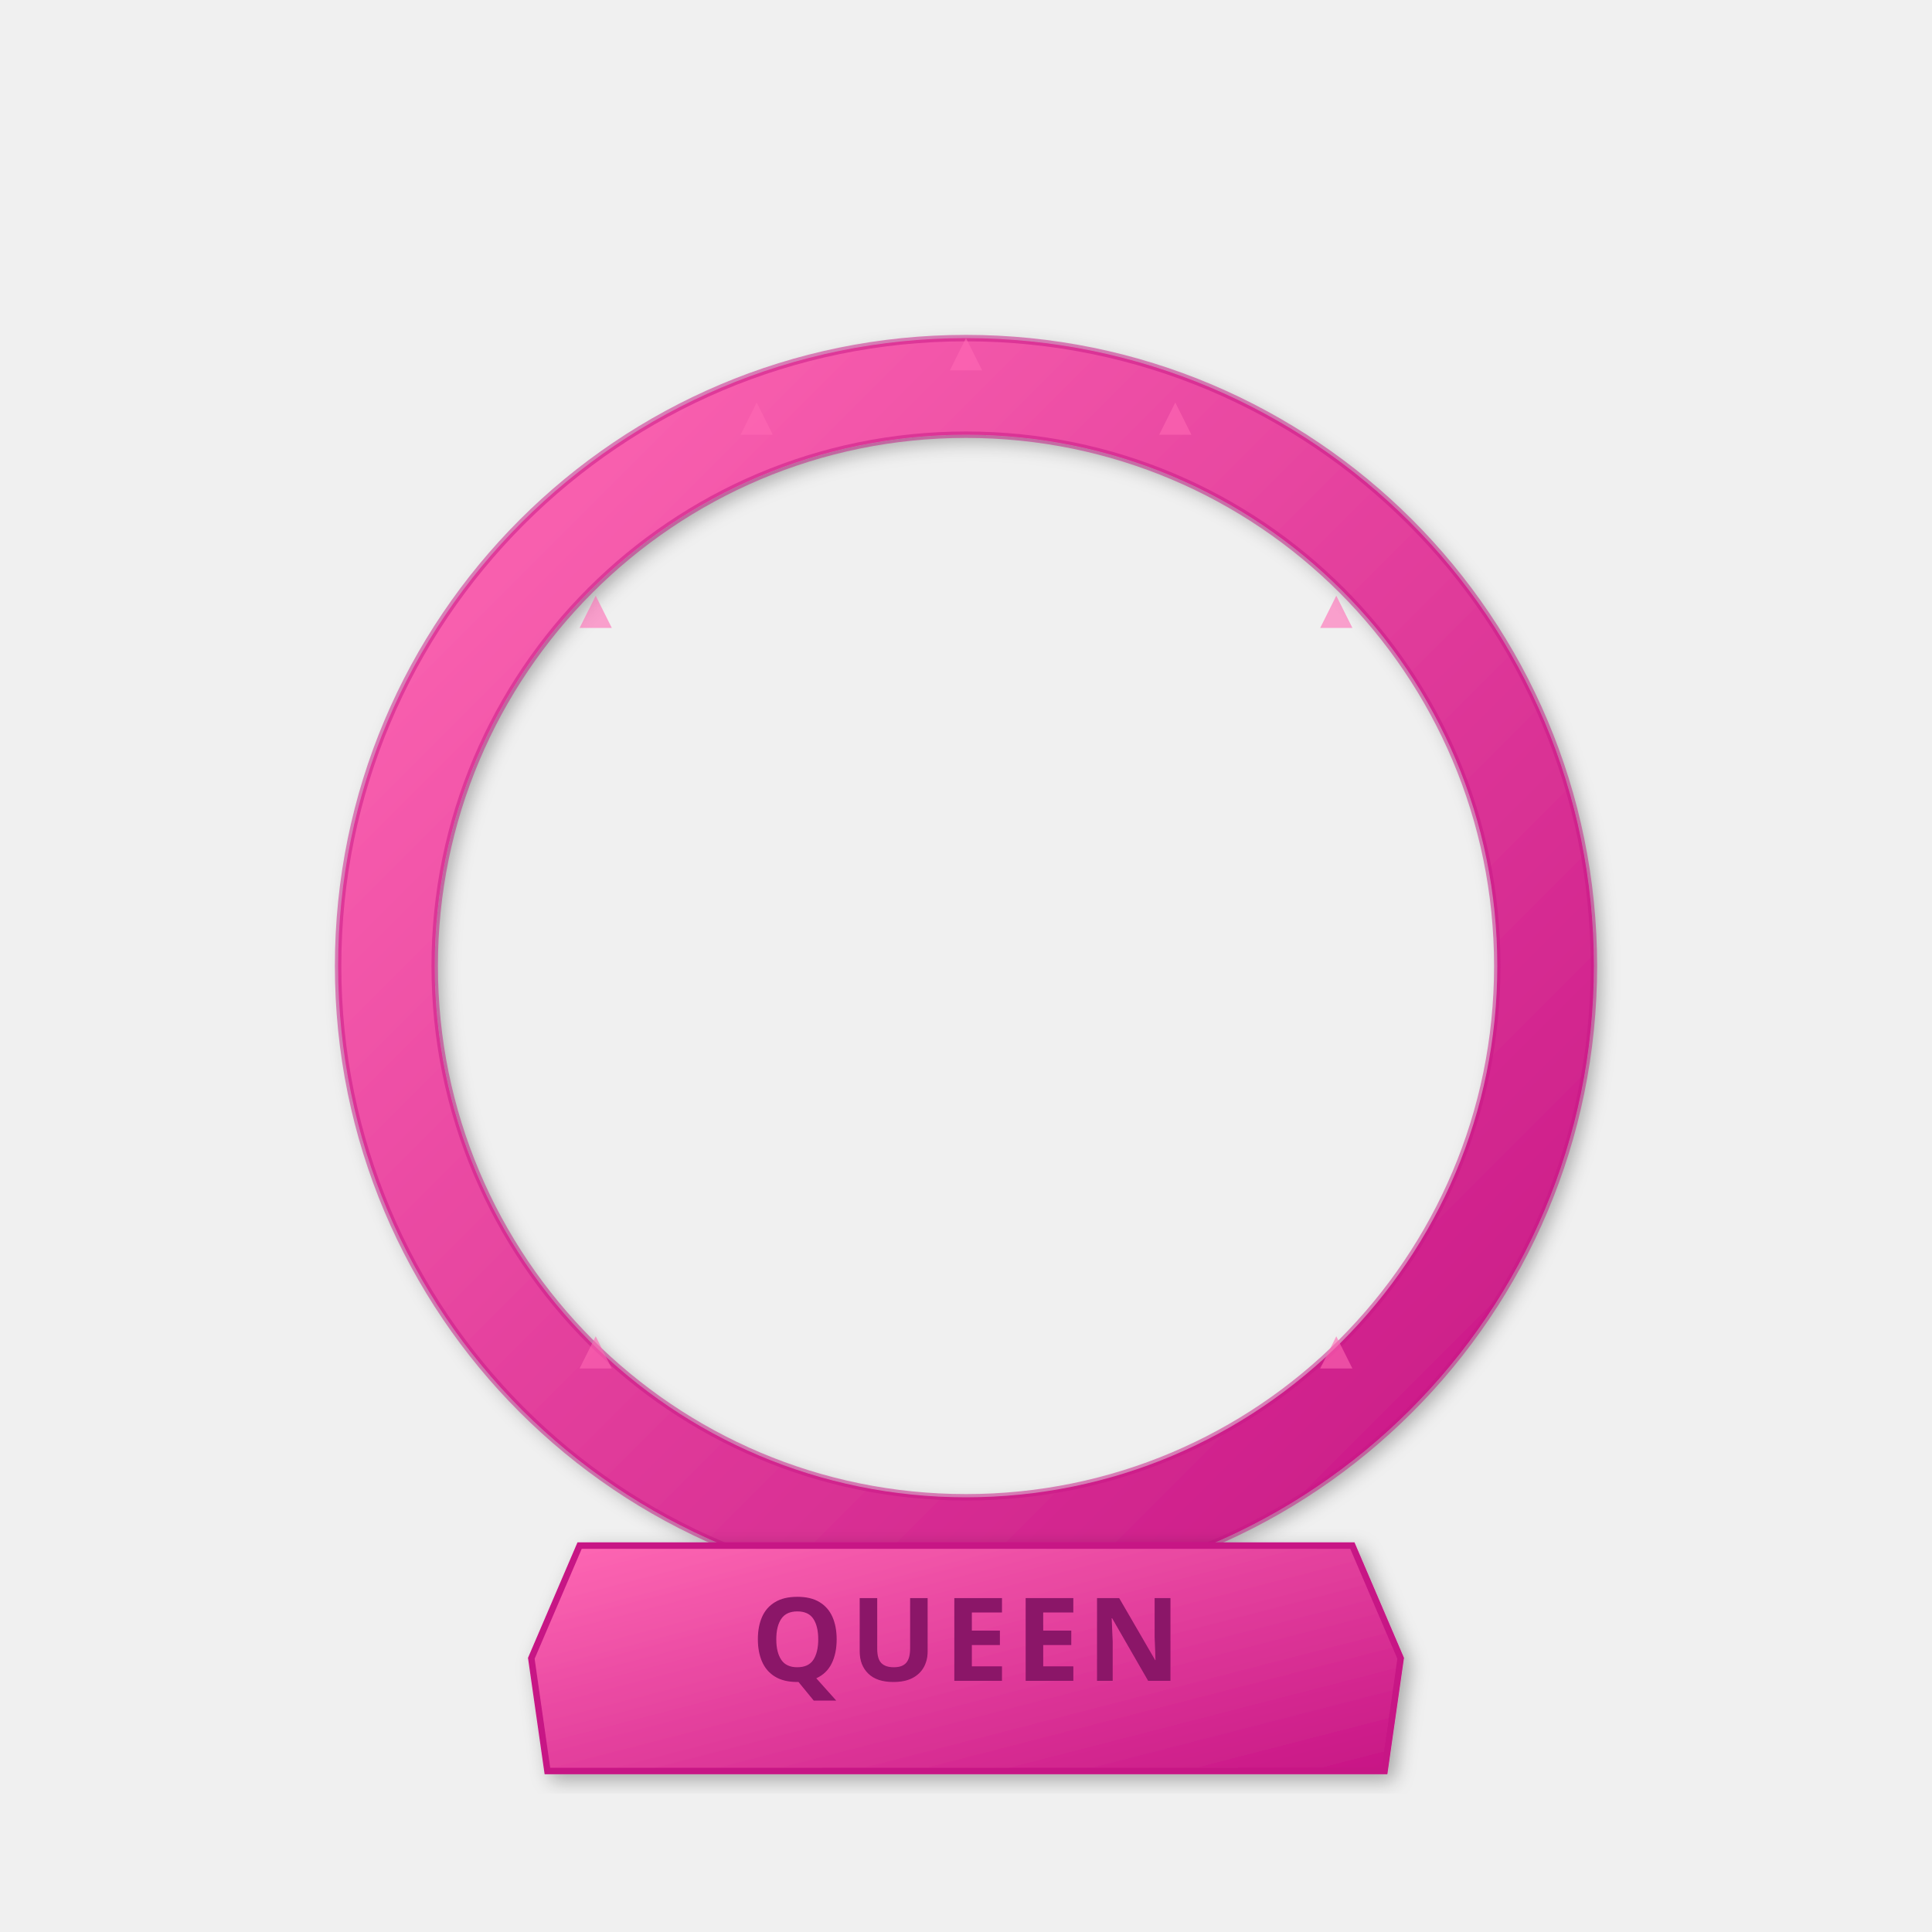
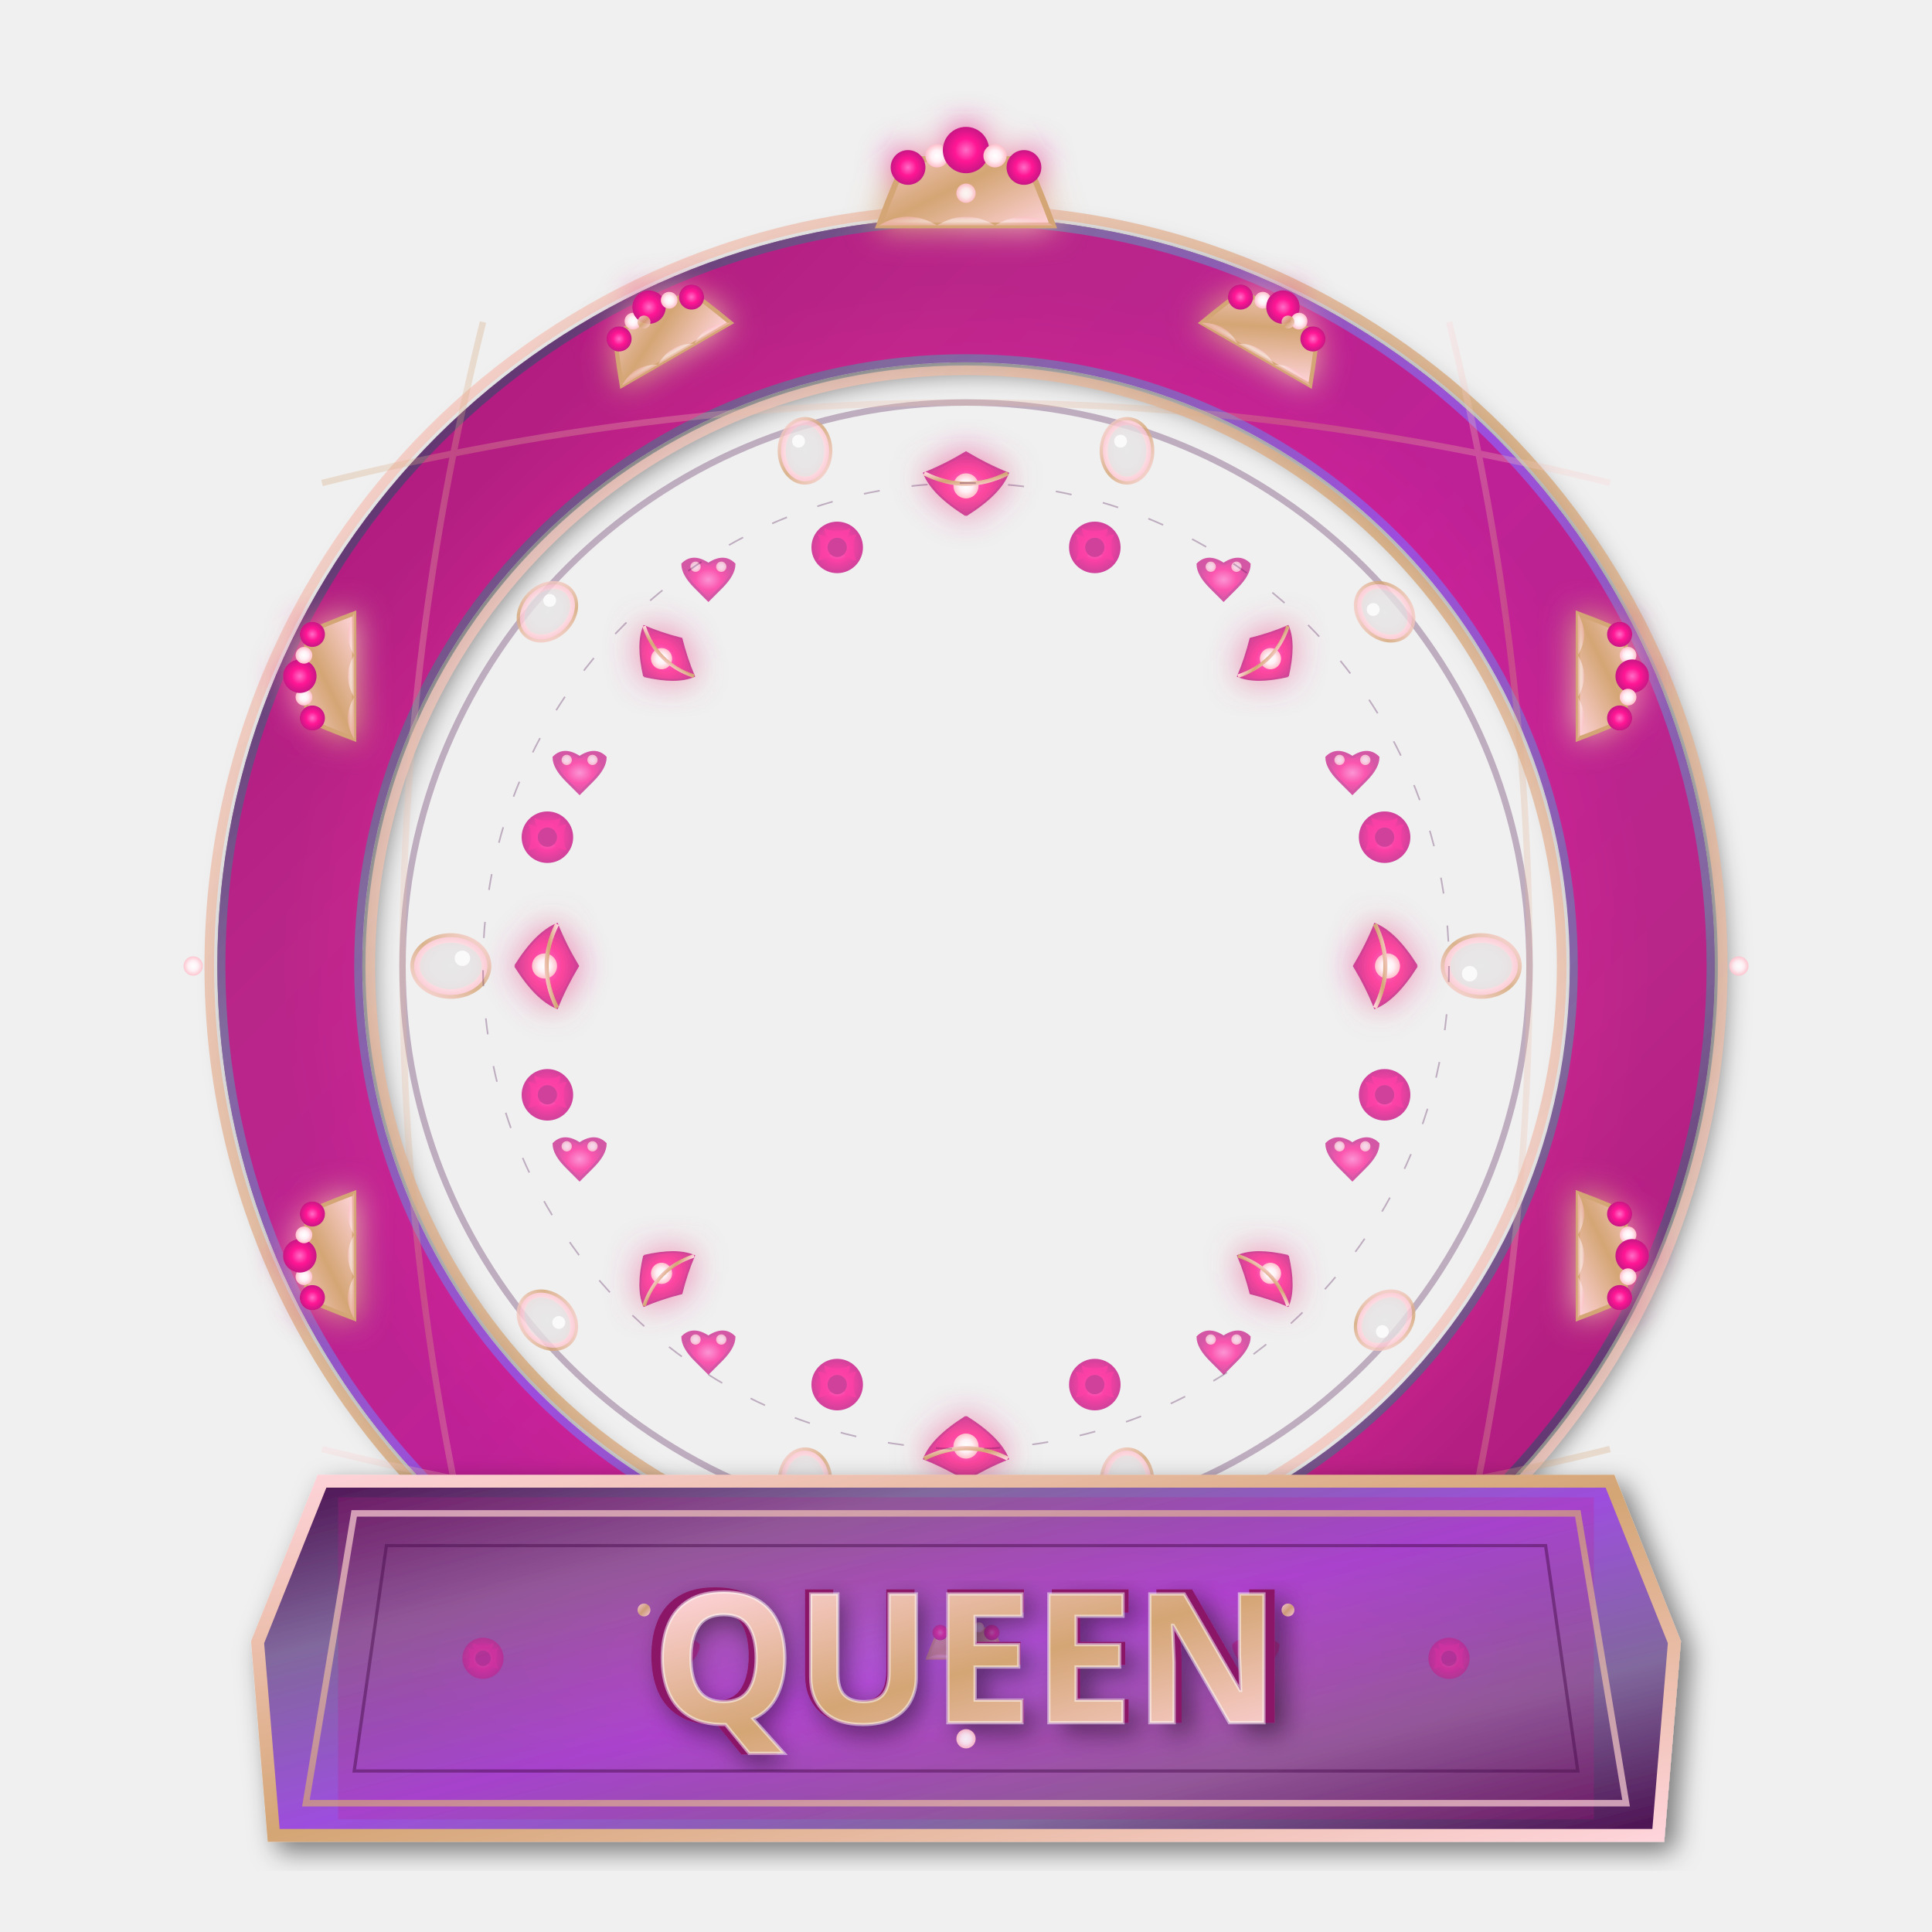
<svg xmlns="http://www.w3.org/2000/svg" width="600" height="600" viewBox="0 0 600 600" fill="none">
  <defs>
-     <linearGradient id="queenGrad" x1="0" y1="0" x2="1" y2="1">
-       <stop offset="0%" stop-color="#ff69b4" />
+     <linearGradient id="queenGradient" x1="0" y1="0" x2="1" y2="1">
+       <stop offset="0%" stop-color="#4a0e4e" />
+       <stop offset="25%" stop-color="#81689d" />
+       <stop offset="50%" stop-color="#9d4edd" />
+       <stop offset="75%" stop-color="#81689d" />
+       <stop offset="100%" stop-color="#4a0e4e" />
+     </linearGradient>
+     <radialGradient id="queenRadial" cx="50%" cy="50%" r="50%">
+       <stop offset="0%" stop-color="#ff6ec7" />
+       <stop offset="50%" stop-color="#ff1493" />
      <stop offset="100%" stop-color="#c71585" />
+     </radialGradient>
+     <linearGradient id="roseGold" x1="0" y1="0" x2="1" y2="1">
+       <stop offset="0%" stop-color="#ffd4db" />
+       <stop offset="50%" stop-color="#d4a574" />
+       <stop offset="100%" stop-color="#ffd4db" />
    </linearGradient>
+     <radialGradient id="pearlGradient">
+       <stop offset="0%" stop-color="#ffffff" />
+       <stop offset="50%" stop-color="#fff0f5" />
+       <stop offset="100%" stop-color="#ffc0cb" />
+     </radialGradient>
    <filter id="shadow">
-       <feDropShadow dx="2" dy="2" stdDeviation="3" flood-opacity="0.3" />
+       <feDropShadow dx="3" dy="3" stdDeviation="4" flood-opacity="0.5" />
    </filter>
+     <filter id="glow">
+       <feGaussianBlur stdDeviation="5" result="coloredBlur" />
+       <feMerge>
+         <feMergeNode in="coloredBlur" />
+         <feMergeNode in="SourceGraphic" />
+       </feMerge>
+     </filter>
+     <g id="queenCrown">
+       <path d="M-15,0 Q-12,-8 -10,-12 Q-5,-10 0,-15 Q5,-10 10,-12 Q12,-8 15,0 Z" fill="url(#roseGold)" stroke="#d4a574" stroke-width="1" />
+       <circle cx="-10" cy="-10" r="3" fill="url(#queenRadial)" />
+       <circle cx="-5" cy="-12" r="2" fill="url(#pearlGradient)" />
+       <circle cx="0" cy="-13" r="4" fill="url(#queenRadial)" />
+       <circle cx="5" cy="-12" r="2" fill="url(#pearlGradient)" />
+       <circle cx="10" cy="-10" r="3" fill="url(#queenRadial)" />
+       <path d="M-15,0 Q-10,-3 -5,0 Q0,-3 5,0 Q10,-3 15,0" fill="url(#pearlGradient)" opacity="0.5" />
+     </g>
+     <g id="mirror">
+       <ellipse cx="0" cy="0" rx="8" ry="10" fill="url(#pearlGradient)" stroke="url(#roseGold)" stroke-width="1" />
+       <ellipse cx="0" cy="0" rx="6" ry="8" fill="#e0e0e0" opacity="0.8" />
+       <circle cx="-2" cy="-3" r="2" fill="#ffffff" opacity="0.9" />
+       <path d="M0,10 L0,15" stroke="url(#roseGold)" stroke-width="2" />
+     </g>
+     <g id="feminineOrnament">
+       <path d="M0,0 Q-8,-5 -10,-10 Q-5,-12 0,-15 Q5,-12 10,-10 Q8,-5 0,0" fill="url(#queenRadial)" stroke="#c71585" stroke-width="0.5" opacity="0.8" />
+       <circle cx="0" cy="-7" r="3" fill="url(#pearlGradient)" />
+       <path d="M-10,-10 Q0,-5 10,-10" stroke="url(#roseGold)" stroke-width="1" fill="none" />
+     </g>
+     <g id="royalHeart">
+       <path d="M0,-6 Q-6,-10 -10,-6 Q-10,-2 -5,3 L0,8 L5,3 Q10,-2 10,-6 Q6,-10 0,-6" fill="url(#queenRadial)" stroke="#c71585" stroke-width="1" />
+       <circle cx="-5" cy="-5" r="2" fill="url(#pearlGradient)" opacity="0.8" />
+       <circle cx="5" cy="-5" r="2" fill="url(#pearlGradient)" opacity="0.8" />
+     </g>
+     <g id="royalRose">
+       <circle cx="0" cy="0" r="8" fill="url(#queenRadial)" />
+       <path d="M0,0 Q-4,-3 -4,-6 Q0,-4 4,-6 Q4,-3 0,0" fill="#ff1493" opacity="0.8" />
+       <path d="M0,0 Q-3,4 -6,4 Q-4,0 -6,-4 Q-3,-4 0,0" fill="#ff1493" opacity="0.7" />
+       <path d="M0,0 Q3,4 6,4 Q4,0 6,-4 Q3,-4 0,0" fill="#ff1493" opacity="0.7" />
+       <circle cx="0" cy="0" r="3" fill="#c71585" />
+     </g>
  </defs>
-   <circle cx="300" cy="300" r="180" fill="none" stroke="url(#queenGrad)" stroke-width="30" filter="url(#shadow)" />
-   <circle cx="300" cy="300" r="195" fill="none" stroke="#c71585" stroke-width="2" opacity="0.5" />
-   <circle cx="300" cy="300" r="165" fill="none" stroke="#c71585" stroke-width="2" opacity="0.5" />
-   <g opacity="0.6">
-     <path d="M300,105 L305,115 L295,115 Z" fill="#ff69b4" />
-     <path d="M235,125 L240,135 L230,135 Z" fill="#ff69b4" />
-     <path d="M365,125 L370,135 L360,135 Z" fill="#ff69b4" />
-     <path d="M185,185 L190,195 L180,195 Z" fill="#ff69b4" />
-     <path d="M415,185 L420,195 L410,195 Z" fill="#ff69b4" />
-     <path d="M185,415 L190,425 L180,425 Z" fill="#ff69b4" />
-     <path d="M415,415 L420,425 L410,425 Z" fill="#ff69b4" />
+   <circle cx="300" cy="300" r="230" fill="none" stroke="#4a0e4e" stroke-width="5" opacity="0.5" />
+   <circle cx="300" cy="300" r="210" fill="none" stroke="url(#queenGradient)" stroke-width="45" filter="url(#shadow)" />
+   <circle cx="300" cy="300" r="210" fill="none" stroke="url(#queenRadial)" stroke-width="40" opacity="0.8" />
+   <circle cx="300" cy="300" r="235" fill="none" stroke="url(#roseGold)" stroke-width="3" opacity="0.8" />
+   <circle cx="300" cy="300" r="185" fill="none" stroke="url(#roseGold)" stroke-width="3" opacity="0.8" />
+   <circle cx="300" cy="300" r="175" fill="none" stroke="#4a0e4e" stroke-width="2" opacity="0.3" />
+   <g id="queenDecorations">
+     <g filter="url(#glow)">
+       <use href="#queenCrown" transform="translate(300,70) scale(1.8)" />
+       <use href="#queenCrown" transform="translate(210,110) scale(1.3) rotate(-30)" />
+       <use href="#queenCrown" transform="translate(390,110) scale(1.3) rotate(30)" />
+       <use href="#queenCrown" transform="translate(110,210) scale(1.3) rotate(-90)" />
+       <use href="#queenCrown" transform="translate(490,210) scale(1.3) rotate(90)" />
+       <use href="#queenCrown" transform="translate(110,390) scale(1.3) rotate(-90)" />
+       <use href="#queenCrown" transform="translate(490,390) scale(1.3) rotate(90)" />
+       <use href="#queenCrown" transform="translate(210,490) scale(1.3) rotate(-150)" />
+       <use href="#queenCrown" transform="translate(390,490) scale(1.3) rotate(150)" />
+       <use href="#queenCrown" transform="translate(300,530) scale(1.8) rotate(180)" />
+     </g>
+     <g opacity="0.8">
+       <use href="#mirror" transform="translate(250,140) scale(1)" />
+       <use href="#mirror" transform="translate(350,140) scale(1)" />
+       <use href="#mirror" transform="translate(170,190) scale(1) rotate(45)" />
+       <use href="#mirror" transform="translate(430,190) scale(1) rotate(-45)" />
+       <use href="#mirror" transform="translate(140,300) scale(1.2) rotate(90)" />
+       <use href="#mirror" transform="translate(460,300) scale(1.2) rotate(-90)" />
+       <use href="#mirror" transform="translate(170,410) scale(1) rotate(135)" />
+       <use href="#mirror" transform="translate(430,410) scale(1) rotate(-135)" />
+       <use href="#mirror" transform="translate(250,460) scale(1) rotate(180)" />
+       <use href="#mirror" transform="translate(350,460) scale(1) rotate(180)" />
+     </g>
+     <g filter="url(#glow)">
+       <use href="#feminineOrnament" transform="translate(300,160) scale(1.3)" />
+       <use href="#feminineOrnament" transform="translate(200,210) scale(1.1) rotate(45)" />
+       <use href="#feminineOrnament" transform="translate(400,210) scale(1.1) rotate(-45)" />
+       <use href="#feminineOrnament" transform="translate(160,300) scale(1.3) rotate(90)" />
+       <use href="#feminineOrnament" transform="translate(440,300) scale(1.3) rotate(-90)" />
+       <use href="#feminineOrnament" transform="translate(200,390) scale(1.1) rotate(135)" />
+       <use href="#feminineOrnament" transform="translate(400,390) scale(1.1) rotate(-135)" />
+       <use href="#feminineOrnament" transform="translate(300,440) scale(1.3) rotate(180)" />
+     </g>
+     <g opacity="0.7">
+       <use href="#royalHeart" transform="translate(220,180) scale(0.8)" />
+       <use href="#royalHeart" transform="translate(380,180) scale(0.8)" />
+       <use href="#royalHeart" transform="translate(180,240) scale(0.8)" />
+       <use href="#royalHeart" transform="translate(420,240) scale(0.8)" />
+       <use href="#royalHeart" transform="translate(180,360) scale(0.8)" />
+       <use href="#royalHeart" transform="translate(420,360) scale(0.8)" />
+       <use href="#royalHeart" transform="translate(220,420) scale(0.8)" />
+       <use href="#royalHeart" transform="translate(380,420) scale(0.8)" />
+     </g>
+     <g opacity="0.8">
+       <use href="#royalRose" transform="translate(260,170)" />
+       <use href="#royalRose" transform="translate(340,170)" />
+       <use href="#royalRose" transform="translate(170,260)" />
+       <use href="#royalRose" transform="translate(430,260)" />
+       <use href="#royalRose" transform="translate(170,340)" />
+       <use href="#royalRose" transform="translate(430,340)" />
+       <use href="#royalRose" transform="translate(260,430)" />
+       <use href="#royalRose" transform="translate(340,430)" />
+     </g>
+     <g opacity="0.3">
+       <path d="M100,150 Q300,100 500,150" stroke="url(#roseGold)" stroke-width="2" fill="none" />
+       <path d="M100,450 Q300,500 500,450" stroke="url(#roseGold)" stroke-width="2" fill="none" />
+       <path d="M150,100 Q100,300 150,500" stroke="url(#roseGold)" stroke-width="2" fill="none" />
+       <path d="M450,100 Q500,300 450,500" stroke="url(#roseGold)" stroke-width="2" fill="none" />
+       <circle cx="300" cy="300" r="150" fill="none" stroke="#4a0e4e" stroke-width="0.5" stroke-dasharray="5,10" />
+     </g>
  </g>
  <g filter="url(#shadow)">
-     <path d="M180,480 L420,480 L435,515 L430,550 L170,550 L165,515 Z" fill="url(#queenGrad)" stroke="#c71585" stroke-width="2" />
-     <text x="300" y="522" text-anchor="middle" fill="#8b1468" font-size="36" font-family="Arial Black" font-weight="bold" letter-spacing="2">QUEEN</text>
+     <path d="M100,460 L500,460 L520,510 L515,570 L85,570 L80,510 Z" fill="url(#queenGradient)" stroke="url(#roseGold)" stroke-width="4" />
+     <rect x="105" y="465" width="390" height="100" fill="url(#queenRadial)" opacity="0.2" />
+     <path d="M110,470 L490,470 L505,560 L95,560 Z" fill="none" stroke="url(#roseGold)" stroke-width="2" opacity="0.7" />
+     <path d="M120,480 L480,480 L490,550 L110,550 Z" fill="none" stroke="#4a0e4e" stroke-width="1" opacity="0.5" />
+     <g opacity="0.5">
+       <use href="#royalRose" transform="translate(150,515) scale(0.8)" />
+       <use href="#royalHeart" transform="translate(210,515) scale(0.7)" />
+       <use href="#queenCrown" transform="translate(300,515) scale(0.8)" />
+       <use href="#royalHeart" transform="translate(390,515) scale(0.7)" />
+       <use href="#royalRose" transform="translate(450,515) scale(0.8)" />
+     </g>
+     <text x="300" y="535" text-anchor="middle" fill="#8b1468" font-size="58" font-family="Arial Black" font-weight="bold" filter="url(#shadow)">QUEEN</text>
+     <text x="300" y="535" text-anchor="middle" fill="url(#roseGold)" font-size="56" font-family="Arial Black" font-weight="bold">QUEEN</text>
+     <text x="300" y="535" text-anchor="middle" fill="none" stroke="#ffffff" stroke-width="1" font-size="56" font-family="Arial Black" font-weight="bold" opacity="0.5">QUEEN</text>
+   </g>
+   <g opacity="0.9">
+     <circle cx="300" cy="60" r="3" fill="url(#pearlGradient)" />
+     <circle cx="200" cy="100" r="2" fill="url(#roseGold)" />
+     <circle cx="400" cy="100" r="2" fill="url(#roseGold)" />
+     <circle cx="60" cy="300" r="3" fill="url(#pearlGradient)" />
+     <circle cx="540" cy="300" r="3" fill="url(#pearlGradient)" />
+     <circle cx="200" cy="500" r="2" fill="url(#roseGold)" />
+     <circle cx="400" cy="500" r="2" fill="url(#roseGold)" />
+     <circle cx="300" cy="540" r="3" fill="url(#pearlGradient)" />
  </g>
</svg>
